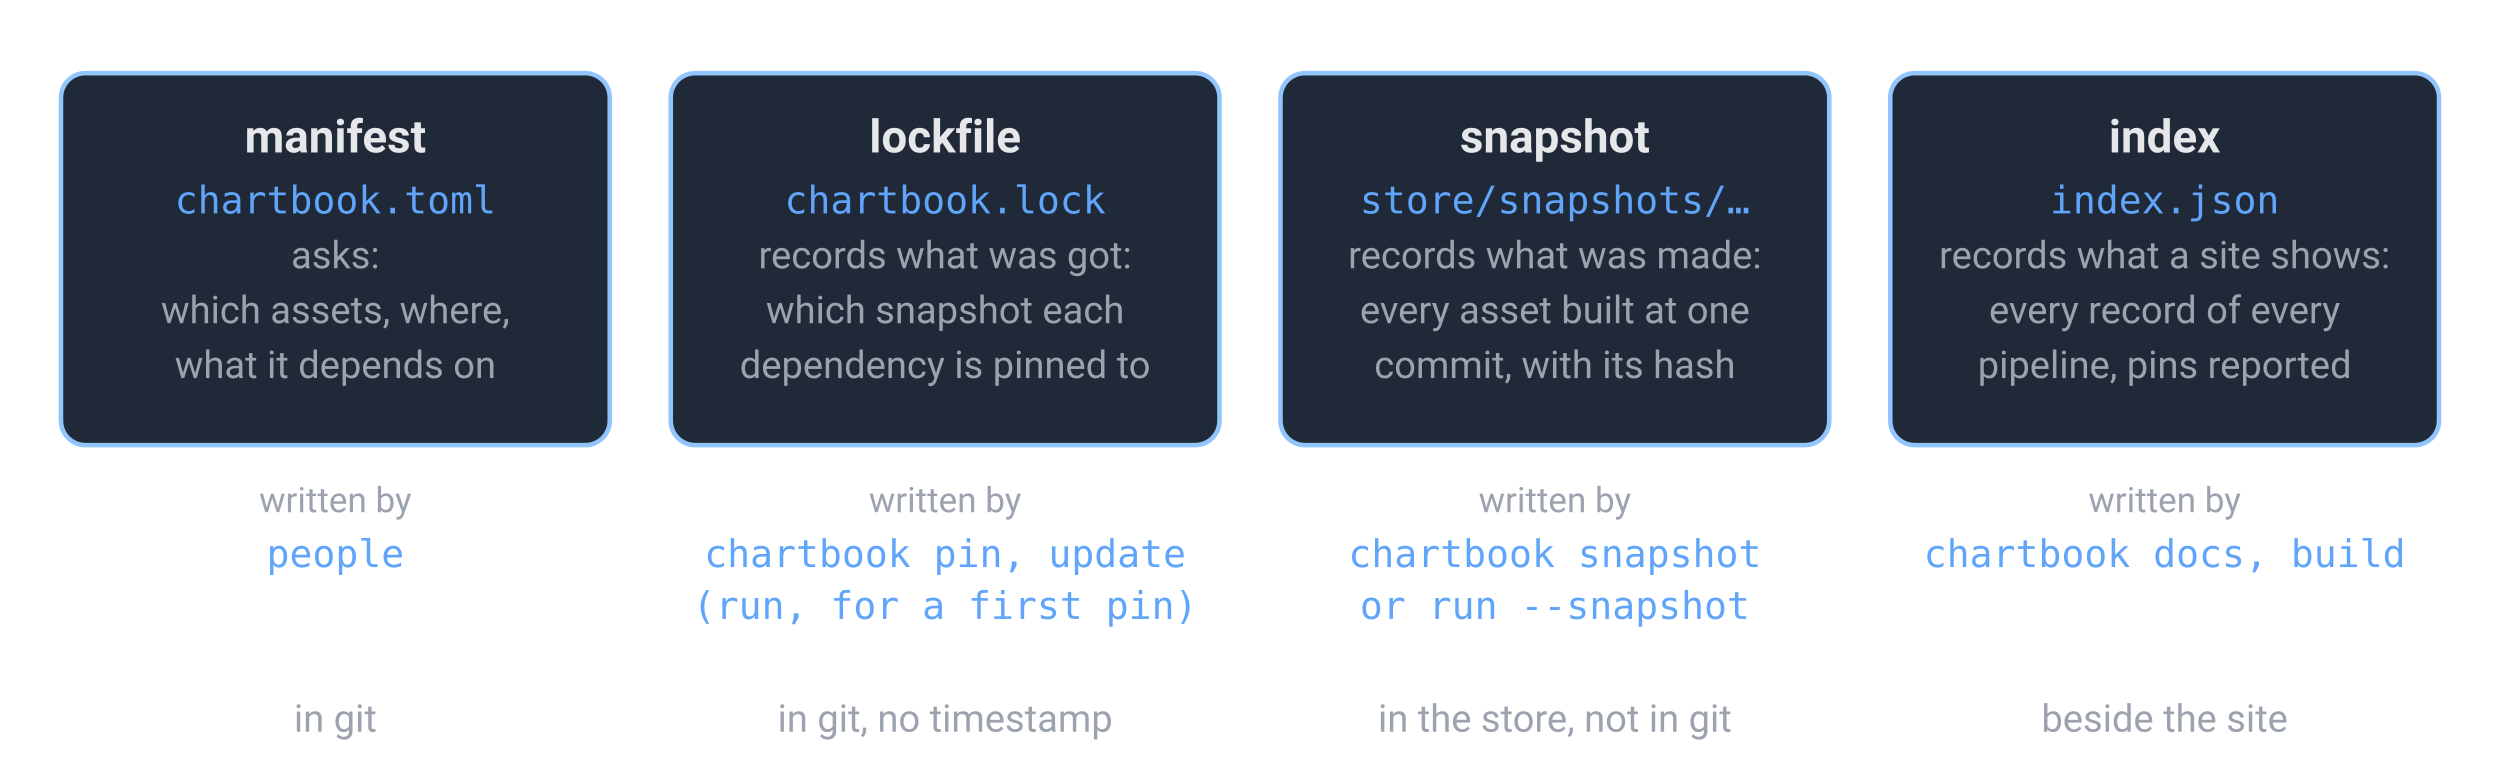
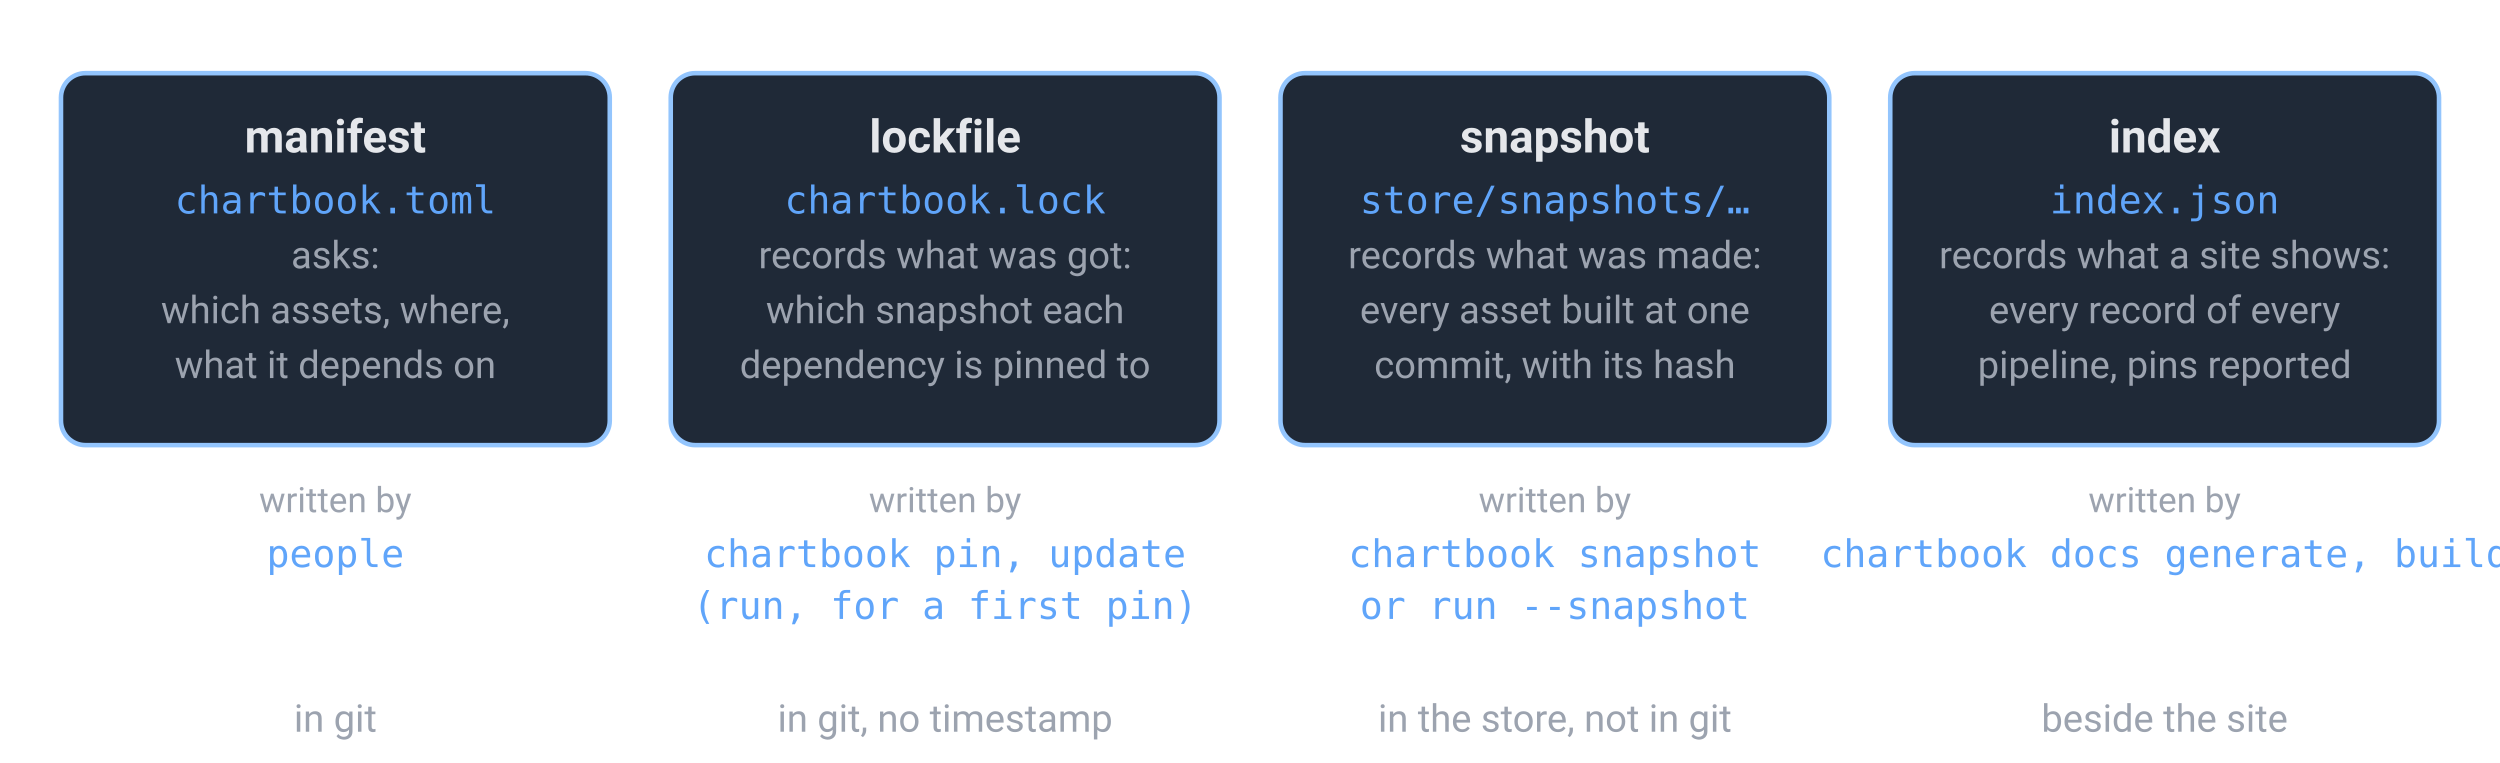
<svg xmlns="http://www.w3.org/2000/svg" viewBox="0 0 820 250" width="820" height="250" font-family="-apple-system, BlinkMacSystemFont, Segoe UI, Roboto, Helvetica, Arial, sans-serif" font-size="14">
  <defs>
    <marker id="a" viewBox="0 0 10 10" refX="9" refY="5" markerWidth="8" markerHeight="8" orient="auto-start-reverse">
      <path d="M 0 0 L 10 5 L 0 10 z" fill="#93c5fd" />
    </marker>
  </defs>
  <rect x="20" y="24" width="180" height="122" rx="8" fill="#1f2937" stroke="#93c5fd" stroke-width="1.5" />
  <text x="110.0" y="50" text-anchor="middle" fill="#e5e7eb" font-size="15" font-weight="600">manifest</text>
  <text x="110.0" y="70" text-anchor="middle" fill="#60a5fa" font-size="12.5" font-family="SFMono-Regular, Menlo, Consolas, monospace">chartbook.toml</text>
  <text x="110.0" y="88" text-anchor="middle" fill="#9ca3af" font-size="12.5">asks:</text>
  <text x="110.0" y="106" text-anchor="middle" fill="#9ca3af" font-size="12.5">which assets, where,</text>
  <text x="110.0" y="124" text-anchor="middle" fill="#9ca3af" font-size="12.5">what it depends on</text>
  <text x="110.0" y="168" text-anchor="middle" fill="#9ca3af" font-size="11.5">written by</text>
  <text x="110.0" y="186" text-anchor="middle" fill="#60a5fa" font-size="12.5" font-family="SFMono-Regular, Menlo, Consolas, monospace">people</text>
  <text x="110.0" y="240" text-anchor="middle" fill="#9ca3af" font-size="12.5">in git</text>
  <rect x="220" y="24" width="180" height="122" rx="8" fill="#1f2937" stroke="#93c5fd" stroke-width="1.5" />
  <text x="310.0" y="50" text-anchor="middle" fill="#e5e7eb" font-size="15" font-weight="600">lockfile</text>
  <text x="310.0" y="70" text-anchor="middle" fill="#60a5fa" font-size="12.5" font-family="SFMono-Regular, Menlo, Consolas, monospace">chartbook.lock</text>
  <text x="310.0" y="88" text-anchor="middle" fill="#9ca3af" font-size="12.5">records what was got:</text>
  <text x="310.0" y="106" text-anchor="middle" fill="#9ca3af" font-size="12.5">which snapshot each</text>
  <text x="310.0" y="124" text-anchor="middle" fill="#9ca3af" font-size="12.5">dependency is pinned to</text>
  <text x="310.0" y="168" text-anchor="middle" fill="#9ca3af" font-size="11.5">written by</text>
  <text x="310.0" y="186" text-anchor="middle" fill="#60a5fa" font-size="12.5" font-family="SFMono-Regular, Menlo, Consolas, monospace">chartbook pin, update</text>
  <text x="310.0" y="203" text-anchor="middle" fill="#60a5fa" font-size="12.5" font-family="SFMono-Regular, Menlo, Consolas, monospace">(run, for a first pin)</text>
  <text x="310.0" y="240" text-anchor="middle" fill="#9ca3af" font-size="12.5">in git, no timestamp</text>
  <rect x="420" y="24" width="180" height="122" rx="8" fill="#1f2937" stroke="#93c5fd" stroke-width="1.5" />
  <text x="510.0" y="50" text-anchor="middle" fill="#e5e7eb" font-size="15" font-weight="600">snapshot</text>
  <text x="510.0" y="70" text-anchor="middle" fill="#60a5fa" font-size="12.5" font-family="SFMono-Regular, Menlo, Consolas, monospace">store/snapshots/…</text>
  <text x="510.0" y="88" text-anchor="middle" fill="#9ca3af" font-size="12.5">records what was made:</text>
  <text x="510.0" y="106" text-anchor="middle" fill="#9ca3af" font-size="12.5">every asset built at one</text>
  <text x="510.0" y="124" text-anchor="middle" fill="#9ca3af" font-size="12.5">commit, with its hash</text>
  <text x="510.0" y="168" text-anchor="middle" fill="#9ca3af" font-size="11.5">written by</text>
  <text x="510.0" y="186" text-anchor="middle" fill="#60a5fa" font-size="12.5" font-family="SFMono-Regular, Menlo, Consolas, monospace">chartbook snapshot</text>
  <text x="510.0" y="203" text-anchor="middle" fill="#60a5fa" font-size="12.5" font-family="SFMono-Regular, Menlo, Consolas, monospace">or run --snapshot</text>
  <text x="510.0" y="240" text-anchor="middle" fill="#9ca3af" font-size="12.5">in the store, not in git</text>
  <rect x="620" y="24" width="180" height="122" rx="8" fill="#1f2937" stroke="#93c5fd" stroke-width="1.5" />
  <text x="710.0" y="50" text-anchor="middle" fill="#e5e7eb" font-size="15" font-weight="600">index</text>
  <text x="710.0" y="70" text-anchor="middle" fill="#60a5fa" font-size="12.5" font-family="SFMono-Regular, Menlo, Consolas, monospace">index.json</text>
  <text x="710.0" y="88" text-anchor="middle" fill="#9ca3af" font-size="12.5">records what a site shows:</text>
  <text x="710.0" y="106" text-anchor="middle" fill="#9ca3af" font-size="12.5">every record of every</text>
  <text x="710.0" y="124" text-anchor="middle" fill="#9ca3af" font-size="12.5">pipeline, pins reported</text>
  <text x="710.0" y="168" text-anchor="middle" fill="#9ca3af" font-size="11.5">written by</text>
-   <text x="710.0" y="186" text-anchor="middle" fill="#60a5fa" font-size="12.5" font-family="SFMono-Regular, Menlo, Consolas, monospace">chartbook docs, build</text>
+   <text x="710.0" y="186" text-anchor="middle" fill="#60a5fa" font-size="12.5" font-family="SFMono-Regular, Menlo, Consolas, monospace">chartbook docs generate, build</text>
  <text x="710.0" y="240" text-anchor="middle" fill="#9ca3af" font-size="12.5">beside the site</text>
</svg>
